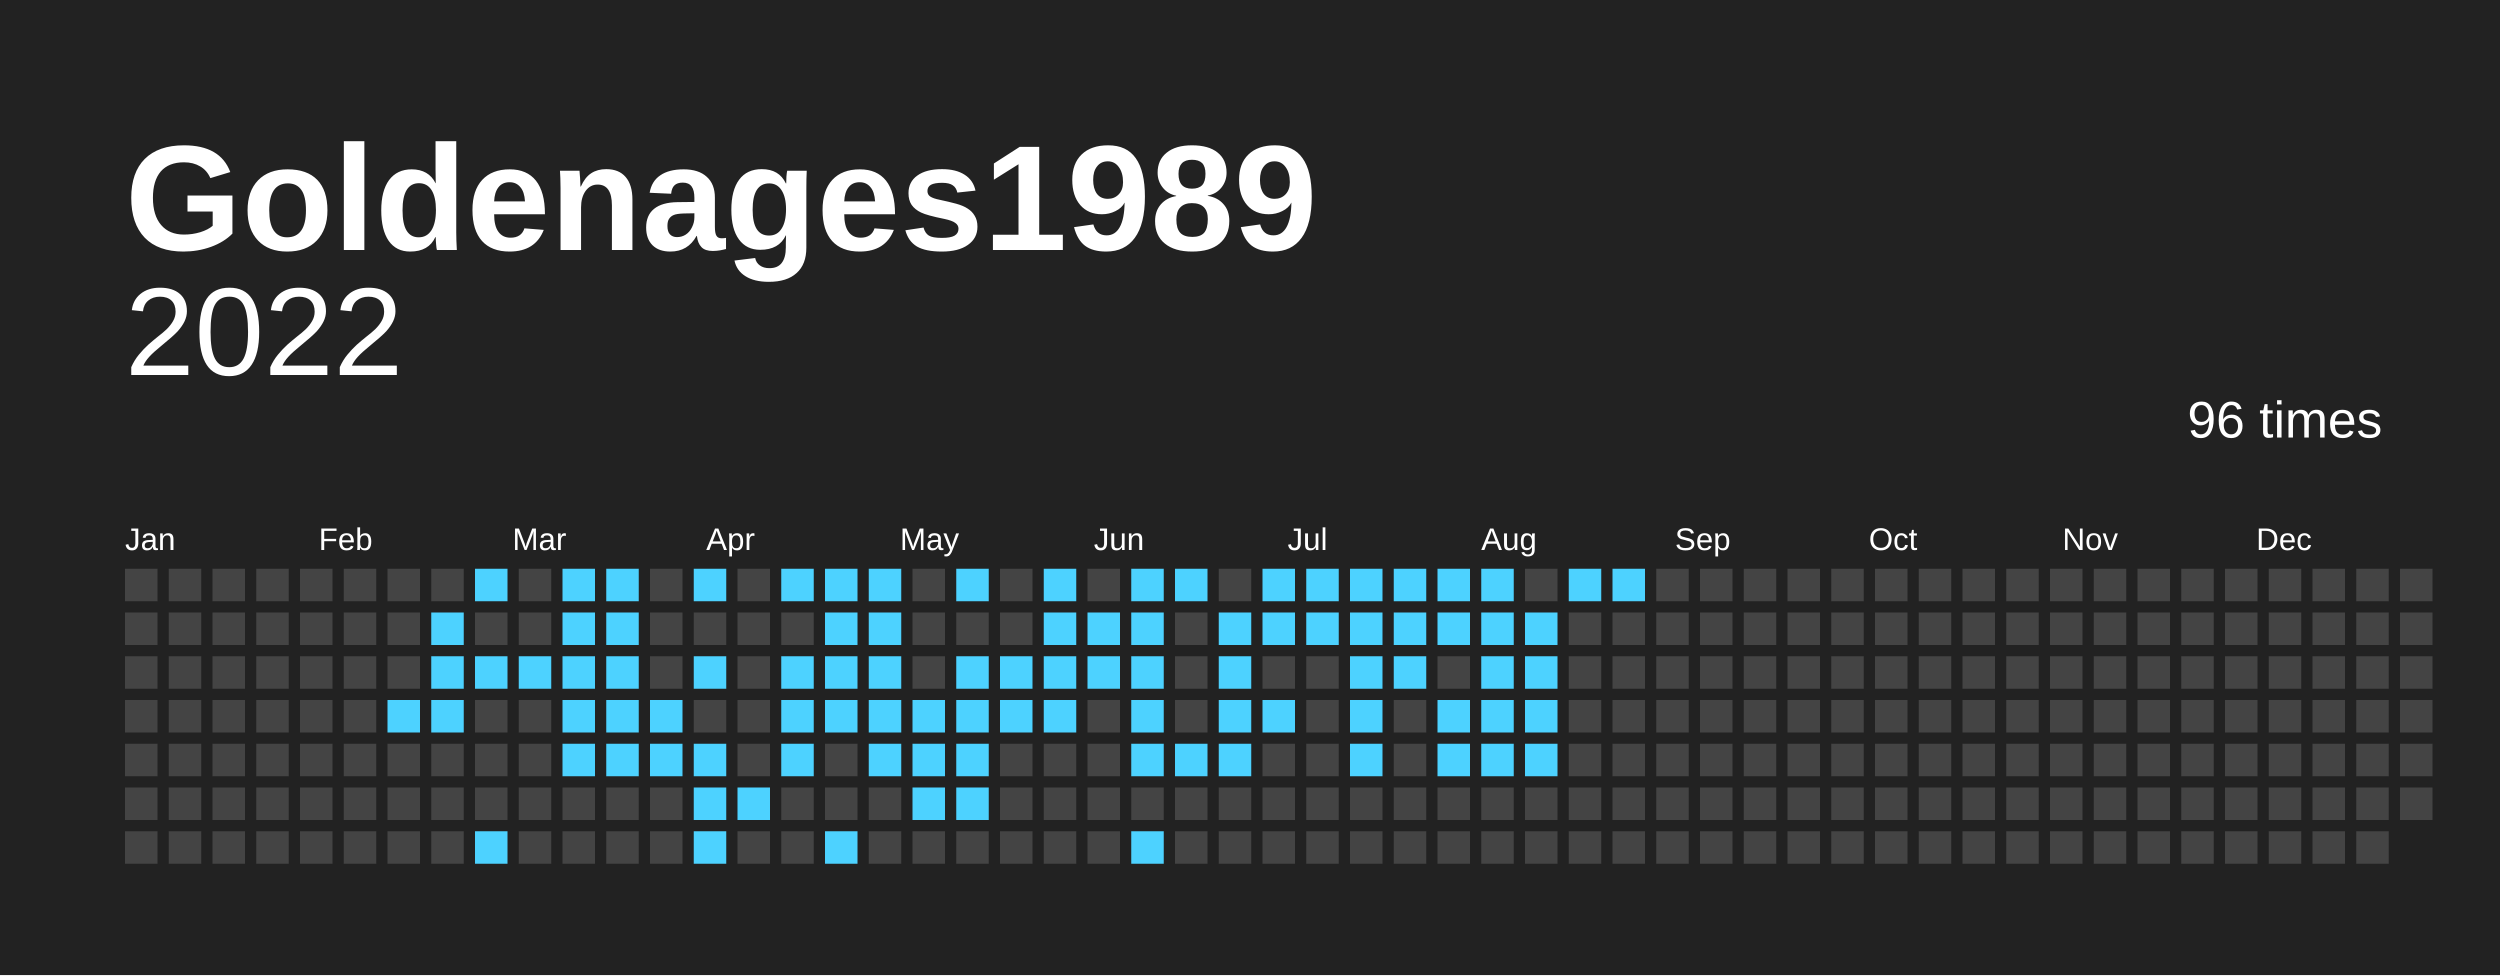
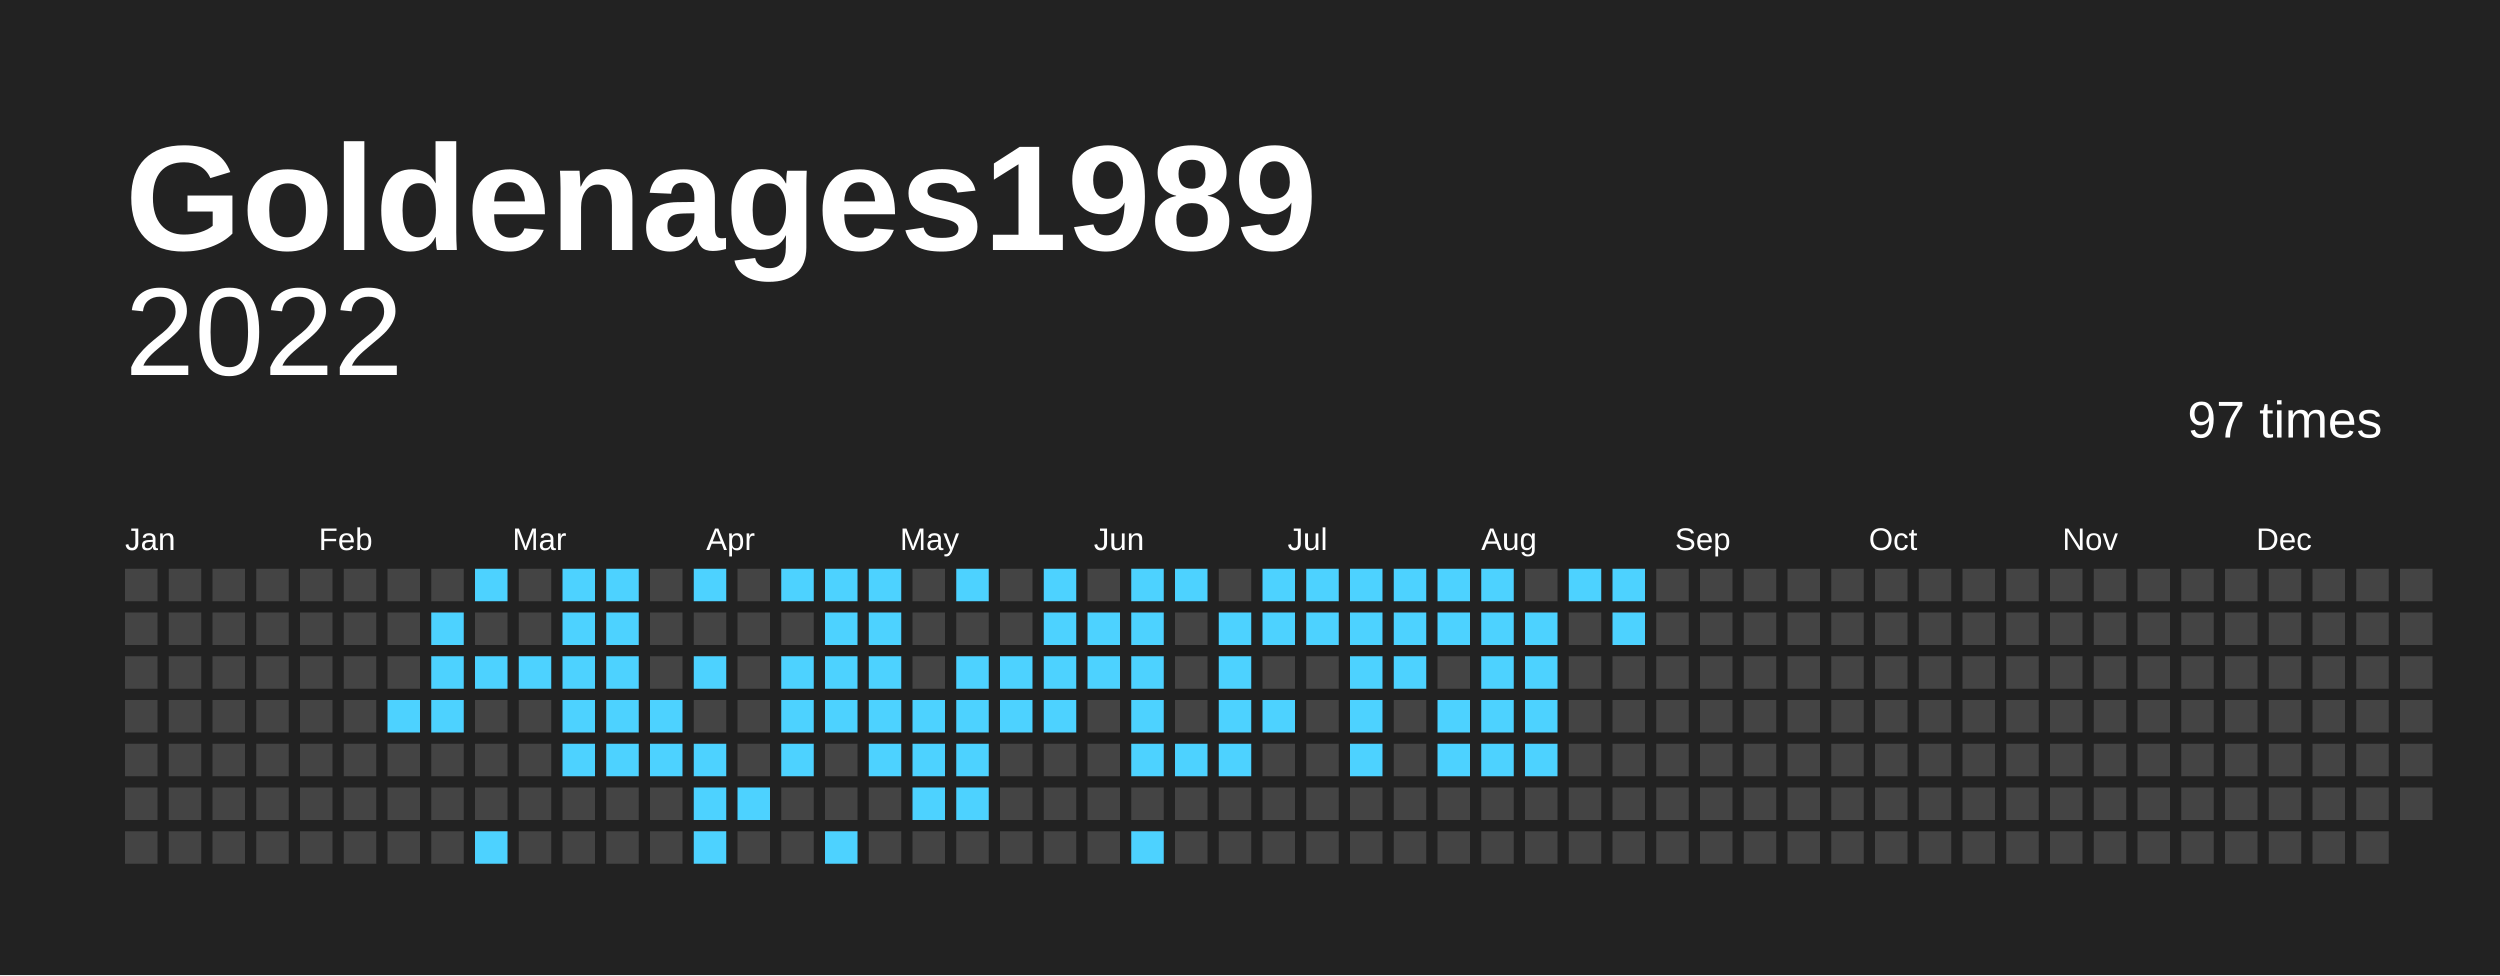
<svg xmlns="http://www.w3.org/2000/svg" baseProfile="full" height="78mm" version="1.1" viewBox="0,0,200,78" width="200mm">
  <defs />
  <rect fill="#222222" height="78" width="200" x="0" y="0" />
  <text fill="#FFFFFF" style="font-size:12px; font-family:Arial; font-weight:bold;" x="10" y="20">Goldenages1989</text>
  <text alignment-baseline="hanging" fill="#FFFFFF" style="font-size:10.0px; font-family:Arial;" x="10" y="30">2022</text>
-   <text alignment-baseline="hanging" fill="#FFFFFF" style="font-size:4.125px; font-family:Arial;" x="175" y="35">96 times</text>
+   <text alignment-baseline="hanging" fill="#FFFFFF" style="font-size:4.125px; font-family:Arial;" x="175" y="35">97 times</text>
  <text fill="#FFFFFF" style="font-size:2.5px; font-family:Arial" x="10.0" y="44">Jan</text>
  <text fill="#FFFFFF" style="font-size:2.5px; font-family:Arial" x="25.5" y="44">Feb</text>
  <text fill="#FFFFFF" style="font-size:2.5px; font-family:Arial" x="41.0" y="44">Mar</text>
  <text fill="#FFFFFF" style="font-size:2.5px; font-family:Arial" x="56.5" y="44">Apr</text>
  <text fill="#FFFFFF" style="font-size:2.5px; font-family:Arial" x="72.0" y="44">May</text>
  <text fill="#FFFFFF" style="font-size:2.5px; font-family:Arial" x="87.5" y="44">Jun</text>
  <text fill="#FFFFFF" style="font-size:2.5px; font-family:Arial" x="103.0" y="44">Jul</text>
  <text fill="#FFFFFF" style="font-size:2.5px; font-family:Arial" x="118.5" y="44">Aug</text>
  <text fill="#FFFFFF" style="font-size:2.5px; font-family:Arial" x="134.0" y="44">Sep</text>
  <text fill="#FFFFFF" style="font-size:2.5px; font-family:Arial" x="149.5" y="44">Oct</text>
  <text fill="#FFFFFF" style="font-size:2.5px; font-family:Arial" x="165.0" y="44">Nov</text>
  <text fill="#FFFFFF" style="font-size:2.5px; font-family:Arial" x="180.5" y="44">Dec</text>
  <rect fill="#444444" height="2.6" width="2.6" x="10.0" y="45.5" />
  <rect fill="#444444" height="2.6" width="2.6" x="10.0" y="49.0" />
  <rect fill="#444444" height="2.6" width="2.6" x="10.0" y="52.5" />
  <rect fill="#444444" height="2.6" width="2.6" x="10.0" y="56.0" />
  <rect fill="#444444" height="2.6" width="2.6" x="10.0" y="59.5" />
  <rect fill="#444444" height="2.6" width="2.6" x="10.0" y="63.0" />
  <rect fill="#444444" height="2.6" width="2.6" x="10.0" y="66.5" />
  <rect fill="#444444" height="2.6" width="2.6" x="13.5" y="45.5" />
  <rect fill="#444444" height="2.6" width="2.6" x="13.5" y="49.0" />
  <rect fill="#444444" height="2.6" width="2.6" x="13.5" y="52.5" />
  <rect fill="#444444" height="2.6" width="2.6" x="13.5" y="56.0" />
  <rect fill="#444444" height="2.6" width="2.6" x="13.5" y="59.5" />
  <rect fill="#444444" height="2.6" width="2.6" x="13.5" y="63.0" />
  <rect fill="#444444" height="2.6" width="2.6" x="13.5" y="66.5" />
  <rect fill="#444444" height="2.6" width="2.6" x="17.0" y="45.5" />
  <rect fill="#444444" height="2.6" width="2.6" x="17.0" y="49.0" />
  <rect fill="#444444" height="2.6" width="2.6" x="17.0" y="52.5" />
  <rect fill="#444444" height="2.6" width="2.6" x="17.0" y="56.0" />
  <rect fill="#444444" height="2.6" width="2.6" x="17.0" y="59.5" />
  <rect fill="#444444" height="2.6" width="2.6" x="17.0" y="63.0" />
  <rect fill="#444444" height="2.6" width="2.6" x="17.0" y="66.5" />
  <rect fill="#444444" height="2.6" width="2.6" x="20.5" y="45.5" />
  <rect fill="#444444" height="2.6" width="2.6" x="20.5" y="49.0" />
  <rect fill="#444444" height="2.6" width="2.6" x="20.5" y="52.5" />
  <rect fill="#444444" height="2.6" width="2.6" x="20.5" y="56.0" />
  <rect fill="#444444" height="2.6" width="2.6" x="20.5" y="59.5" />
  <rect fill="#444444" height="2.6" width="2.6" x="20.5" y="63.0" />
  <rect fill="#444444" height="2.6" width="2.6" x="20.5" y="66.5" />
  <rect fill="#444444" height="2.6" width="2.6" x="24.0" y="45.5" />
  <rect fill="#444444" height="2.6" width="2.6" x="24.0" y="49.0" />
  <rect fill="#444444" height="2.6" width="2.6" x="24.0" y="52.5" />
  <rect fill="#444444" height="2.6" width="2.6" x="24.0" y="56.0" />
  <rect fill="#444444" height="2.6" width="2.6" x="24.0" y="59.5" />
  <rect fill="#444444" height="2.6" width="2.6" x="24.0" y="63.0" />
  <rect fill="#444444" height="2.6" width="2.6" x="24.0" y="66.5" />
  <rect fill="#444444" height="2.6" width="2.6" x="27.5" y="45.5" />
  <rect fill="#444444" height="2.6" width="2.6" x="27.5" y="49.0" />
  <rect fill="#444444" height="2.6" width="2.6" x="27.5" y="52.5" />
  <rect fill="#444444" height="2.6" width="2.6" x="27.5" y="56.0" />
  <rect fill="#444444" height="2.6" width="2.6" x="27.5" y="59.5" />
  <rect fill="#444444" height="2.6" width="2.6" x="27.5" y="63.0" />
  <rect fill="#444444" height="2.6" width="2.6" x="27.5" y="66.5" />
  <rect fill="#444444" height="2.6" width="2.6" x="31.0" y="45.5" />
  <rect fill="#444444" height="2.6" width="2.6" x="31.0" y="49.0" />
  <rect fill="#444444" height="2.6" width="2.6" x="31.0" y="52.5" />
  <rect fill="#4DD2FF" height="2.6" width="2.6" x="31.0" y="56.0" />
  <rect fill="#444444" height="2.6" width="2.6" x="31.0" y="59.5" />
  <rect fill="#444444" height="2.6" width="2.6" x="31.0" y="63.0" />
  <rect fill="#444444" height="2.6" width="2.6" x="31.0" y="66.5" />
  <rect fill="#444444" height="2.6" width="2.6" x="34.5" y="45.5" />
  <rect fill="#4DD2FF" height="2.6" width="2.6" x="34.5" y="49.0" />
  <rect fill="#4DD2FF" height="2.6" width="2.6" x="34.5" y="52.5" />
  <rect fill="#4DD2FF" height="2.6" width="2.6" x="34.5" y="56.0" />
  <rect fill="#444444" height="2.6" width="2.6" x="34.5" y="59.5" />
  <rect fill="#444444" height="2.6" width="2.6" x="34.5" y="63.0" />
  <rect fill="#444444" height="2.6" width="2.6" x="34.5" y="66.5" />
  <rect fill="#4DD2FF" height="2.6" width="2.6" x="38.0" y="45.5" />
  <rect fill="#444444" height="2.6" width="2.6" x="38.0" y="49.0" />
  <rect fill="#4DD2FF" height="2.6" width="2.6" x="38.0" y="52.5" />
  <rect fill="#444444" height="2.6" width="2.6" x="38.0" y="56.0" />
  <rect fill="#444444" height="2.6" width="2.6" x="38.0" y="59.5" />
  <rect fill="#444444" height="2.6" width="2.6" x="38.0" y="63.0" />
  <rect fill="#4DD2FF" height="2.6" width="2.6" x="38.0" y="66.5" />
  <rect fill="#444444" height="2.6" width="2.6" x="41.5" y="45.5" />
  <rect fill="#444444" height="2.6" width="2.6" x="41.5" y="49.0" />
  <rect fill="#4DD2FF" height="2.6" width="2.6" x="41.5" y="52.5" />
  <rect fill="#444444" height="2.6" width="2.6" x="41.5" y="56.0" />
  <rect fill="#444444" height="2.6" width="2.6" x="41.5" y="59.5" />
  <rect fill="#444444" height="2.6" width="2.6" x="41.5" y="63.0" />
  <rect fill="#444444" height="2.6" width="2.6" x="41.5" y="66.5" />
  <rect fill="#4DD2FF" height="2.6" width="2.6" x="45.0" y="45.5" />
  <rect fill="#4DD2FF" height="2.6" width="2.6" x="45.0" y="49.0" />
  <rect fill="#4DD2FF" height="2.6" width="2.6" x="45.0" y="52.5" />
  <rect fill="#4DD2FF" height="2.6" width="2.6" x="45.0" y="56.0" />
  <rect fill="#4DD2FF" height="2.6" width="2.6" x="45.0" y="59.5" />
  <rect fill="#444444" height="2.6" width="2.6" x="45.0" y="63.0" />
  <rect fill="#444444" height="2.6" width="2.6" x="45.0" y="66.5" />
  <rect fill="#4DD2FF" height="2.6" width="2.6" x="48.5" y="45.5" />
  <rect fill="#4DD2FF" height="2.6" width="2.6" x="48.5" y="49.0" />
  <rect fill="#4DD2FF" height="2.6" width="2.6" x="48.5" y="52.5" />
  <rect fill="#4DD2FF" height="2.6" width="2.6" x="48.5" y="56.0" />
  <rect fill="#4DD2FF" height="2.6" width="2.6" x="48.5" y="59.5" />
  <rect fill="#444444" height="2.6" width="2.6" x="48.5" y="63.0" />
  <rect fill="#444444" height="2.6" width="2.6" x="48.5" y="66.5" />
  <rect fill="#444444" height="2.6" width="2.6" x="52.0" y="45.5" />
  <rect fill="#444444" height="2.6" width="2.6" x="52.0" y="49.0" />
  <rect fill="#444444" height="2.6" width="2.6" x="52.0" y="52.5" />
  <rect fill="#4DD2FF" height="2.6" width="2.6" x="52.0" y="56.0" />
  <rect fill="#4DD2FF" height="2.6" width="2.6" x="52.0" y="59.5" />
  <rect fill="#444444" height="2.6" width="2.6" x="52.0" y="63.0" />
  <rect fill="#444444" height="2.6" width="2.6" x="52.0" y="66.5" />
  <rect fill="#4DD2FF" height="2.6" width="2.6" x="55.5" y="45.5" />
  <rect fill="#444444" height="2.6" width="2.6" x="55.5" y="49.0" />
  <rect fill="#4DD2FF" height="2.6" width="2.6" x="55.5" y="52.5" />
  <rect fill="#444444" height="2.6" width="2.6" x="55.5" y="56.0" />
  <rect fill="#4DD2FF" height="2.6" width="2.6" x="55.5" y="59.5" />
  <rect fill="#4DD2FF" height="2.6" width="2.6" x="55.5" y="63.0" />
  <rect fill="#4DD2FF" height="2.6" width="2.6" x="55.5" y="66.5" />
  <rect fill="#444444" height="2.6" width="2.6" x="59.0" y="45.5" />
  <rect fill="#444444" height="2.6" width="2.6" x="59.0" y="49.0" />
  <rect fill="#444444" height="2.6" width="2.6" x="59.0" y="52.5" />
  <rect fill="#444444" height="2.6" width="2.6" x="59.0" y="56.0" />
  <rect fill="#444444" height="2.6" width="2.6" x="59.0" y="59.5" />
  <rect fill="#4DD2FF" height="2.6" width="2.6" x="59.0" y="63.0" />
  <rect fill="#444444" height="2.6" width="2.6" x="59.0" y="66.5" />
  <rect fill="#4DD2FF" height="2.6" width="2.6" x="62.5" y="45.5" />
  <rect fill="#444444" height="2.6" width="2.6" x="62.5" y="49.0" />
  <rect fill="#4DD2FF" height="2.6" width="2.6" x="62.5" y="52.5" />
  <rect fill="#4DD2FF" height="2.6" width="2.6" x="62.5" y="56.0" />
  <rect fill="#4DD2FF" height="2.6" width="2.6" x="62.5" y="59.5" />
  <rect fill="#444444" height="2.6" width="2.6" x="62.5" y="63.0" />
  <rect fill="#444444" height="2.6" width="2.6" x="62.5" y="66.5" />
  <rect fill="#4DD2FF" height="2.6" width="2.6" x="66.0" y="45.5" />
  <rect fill="#4DD2FF" height="2.6" width="2.6" x="66.0" y="49.0" />
  <rect fill="#4DD2FF" height="2.6" width="2.6" x="66.0" y="52.5" />
  <rect fill="#4DD2FF" height="2.6" width="2.6" x="66.0" y="56.0" />
  <rect fill="#444444" height="2.6" width="2.6" x="66.0" y="59.5" />
  <rect fill="#444444" height="2.6" width="2.6" x="66.0" y="63.0" />
  <rect fill="#4DD2FF" height="2.6" width="2.6" x="66.0" y="66.5" />
  <rect fill="#4DD2FF" height="2.6" width="2.6" x="69.5" y="45.5" />
  <rect fill="#4DD2FF" height="2.6" width="2.6" x="69.5" y="49.0" />
  <rect fill="#4DD2FF" height="2.6" width="2.6" x="69.5" y="52.5" />
  <rect fill="#4DD2FF" height="2.6" width="2.6" x="69.5" y="56.0" />
  <rect fill="#4DD2FF" height="2.6" width="2.6" x="69.5" y="59.5" />
  <rect fill="#444444" height="2.6" width="2.6" x="69.5" y="63.0" />
  <rect fill="#444444" height="2.6" width="2.6" x="69.5" y="66.5" />
  <rect fill="#444444" height="2.6" width="2.6" x="73.0" y="45.5" />
  <rect fill="#444444" height="2.6" width="2.6" x="73.0" y="49.0" />
  <rect fill="#444444" height="2.6" width="2.6" x="73.0" y="52.5" />
  <rect fill="#4DD2FF" height="2.6" width="2.6" x="73.0" y="56.0" />
  <rect fill="#4DD2FF" height="2.6" width="2.6" x="73.0" y="59.5" />
  <rect fill="#4DD2FF" height="2.6" width="2.6" x="73.0" y="63.0" />
  <rect fill="#444444" height="2.6" width="2.6" x="73.0" y="66.5" />
  <rect fill="#4DD2FF" height="2.6" width="2.6" x="76.5" y="45.5" />
  <rect fill="#444444" height="2.6" width="2.6" x="76.5" y="49.0" />
  <rect fill="#4DD2FF" height="2.6" width="2.6" x="76.5" y="52.5" />
  <rect fill="#4DD2FF" height="2.6" width="2.6" x="76.5" y="56.0" />
  <rect fill="#4DD2FF" height="2.6" width="2.6" x="76.5" y="59.5" />
  <rect fill="#4DD2FF" height="2.6" width="2.6" x="76.5" y="63.0" />
  <rect fill="#444444" height="2.6" width="2.6" x="76.5" y="66.5" />
  <rect fill="#444444" height="2.6" width="2.6" x="80.0" y="45.5" />
  <rect fill="#444444" height="2.6" width="2.6" x="80.0" y="49.0" />
  <rect fill="#4DD2FF" height="2.6" width="2.6" x="80.0" y="52.5" />
  <rect fill="#4DD2FF" height="2.6" width="2.6" x="80.0" y="56.0" />
  <rect fill="#444444" height="2.6" width="2.6" x="80.0" y="59.5" />
  <rect fill="#444444" height="2.6" width="2.6" x="80.0" y="63.0" />
  <rect fill="#444444" height="2.6" width="2.6" x="80.0" y="66.5" />
  <rect fill="#4DD2FF" height="2.6" width="2.6" x="83.5" y="45.5" />
  <rect fill="#4DD2FF" height="2.6" width="2.6" x="83.5" y="49.0" />
  <rect fill="#4DD2FF" height="2.6" width="2.6" x="83.5" y="52.5" />
  <rect fill="#4DD2FF" height="2.6" width="2.6" x="83.5" y="56.0" />
  <rect fill="#444444" height="2.6" width="2.6" x="83.5" y="59.5" />
  <rect fill="#444444" height="2.6" width="2.6" x="83.5" y="63.0" />
  <rect fill="#444444" height="2.6" width="2.6" x="83.5" y="66.5" />
  <rect fill="#444444" height="2.6" width="2.6" x="87.0" y="45.5" />
  <rect fill="#4DD2FF" height="2.6" width="2.6" x="87.0" y="49.0" />
  <rect fill="#4DD2FF" height="2.6" width="2.6" x="87.0" y="52.5" />
  <rect fill="#444444" height="2.6" width="2.6" x="87.0" y="56.0" />
  <rect fill="#444444" height="2.6" width="2.6" x="87.0" y="59.5" />
  <rect fill="#444444" height="2.6" width="2.6" x="87.0" y="63.0" />
  <rect fill="#444444" height="2.6" width="2.6" x="87.0" y="66.5" />
  <rect fill="#4DD2FF" height="2.6" width="2.6" x="90.5" y="45.5" />
  <rect fill="#4DD2FF" height="2.6" width="2.6" x="90.5" y="49.0" />
  <rect fill="#4DD2FF" height="2.6" width="2.6" x="90.5" y="52.5" />
  <rect fill="#4DD2FF" height="2.6" width="2.6" x="90.5" y="56.0" />
  <rect fill="#4DD2FF" height="2.6" width="2.6" x="90.5" y="59.5" />
  <rect fill="#444444" height="2.6" width="2.6" x="90.5" y="63.0" />
  <rect fill="#4DD2FF" height="2.6" width="2.6" x="90.5" y="66.5" />
  <rect fill="#4DD2FF" height="2.6" width="2.6" x="94.0" y="45.5" />
  <rect fill="#444444" height="2.6" width="2.6" x="94.0" y="49.0" />
  <rect fill="#444444" height="2.6" width="2.6" x="94.0" y="52.5" />
  <rect fill="#444444" height="2.6" width="2.6" x="94.0" y="56.0" />
  <rect fill="#4DD2FF" height="2.6" width="2.6" x="94.0" y="59.5" />
  <rect fill="#444444" height="2.6" width="2.6" x="94.0" y="63.0" />
  <rect fill="#444444" height="2.6" width="2.6" x="94.0" y="66.5" />
  <rect fill="#444444" height="2.6" width="2.6" x="97.5" y="45.5" />
  <rect fill="#4DD2FF" height="2.6" width="2.6" x="97.5" y="49.0" />
  <rect fill="#4DD2FF" height="2.6" width="2.6" x="97.5" y="52.5" />
  <rect fill="#4DD2FF" height="2.6" width="2.6" x="97.5" y="56.0" />
  <rect fill="#4DD2FF" height="2.6" width="2.6" x="97.5" y="59.5" />
  <rect fill="#444444" height="2.6" width="2.6" x="97.5" y="63.0" />
  <rect fill="#444444" height="2.6" width="2.6" x="97.5" y="66.5" />
  <rect fill="#4DD2FF" height="2.6" width="2.6" x="101.0" y="45.5" />
  <rect fill="#4DD2FF" height="2.6" width="2.6" x="101.0" y="49.0" />
  <rect fill="#444444" height="2.6" width="2.6" x="101.0" y="52.5" />
  <rect fill="#4DD2FF" height="2.6" width="2.6" x="101.0" y="56.0" />
  <rect fill="#444444" height="2.6" width="2.6" x="101.0" y="59.5" />
  <rect fill="#444444" height="2.6" width="2.6" x="101.0" y="63.0" />
  <rect fill="#444444" height="2.6" width="2.6" x="101.0" y="66.5" />
  <rect fill="#4DD2FF" height="2.6" width="2.6" x="104.5" y="45.5" />
  <rect fill="#4DD2FF" height="2.6" width="2.6" x="104.5" y="49.0" />
  <rect fill="#444444" height="2.6" width="2.6" x="104.5" y="52.5" />
  <rect fill="#444444" height="2.6" width="2.6" x="104.5" y="56.0" />
  <rect fill="#444444" height="2.6" width="2.6" x="104.5" y="59.5" />
  <rect fill="#444444" height="2.6" width="2.6" x="104.5" y="63.0" />
  <rect fill="#444444" height="2.6" width="2.6" x="104.5" y="66.5" />
  <rect fill="#4DD2FF" height="2.6" width="2.6" x="108.0" y="45.5" />
  <rect fill="#4DD2FF" height="2.6" width="2.6" x="108.0" y="49.0" />
  <rect fill="#4DD2FF" height="2.6" width="2.6" x="108.0" y="52.5" />
  <rect fill="#4DD2FF" height="2.6" width="2.6" x="108.0" y="56.0" />
  <rect fill="#4DD2FF" height="2.6" width="2.6" x="108.0" y="59.5" />
  <rect fill="#444444" height="2.6" width="2.6" x="108.0" y="63.0" />
  <rect fill="#444444" height="2.6" width="2.6" x="108.0" y="66.5" />
  <rect fill="#4DD2FF" height="2.6" width="2.6" x="111.5" y="45.5" />
  <rect fill="#4DD2FF" height="2.6" width="2.6" x="111.5" y="49.0" />
  <rect fill="#4DD2FF" height="2.6" width="2.6" x="111.5" y="52.5" />
  <rect fill="#444444" height="2.6" width="2.6" x="111.5" y="56.0" />
  <rect fill="#444444" height="2.6" width="2.6" x="111.5" y="59.5" />
  <rect fill="#444444" height="2.6" width="2.6" x="111.5" y="63.0" />
  <rect fill="#444444" height="2.6" width="2.6" x="111.5" y="66.5" />
  <rect fill="#4DD2FF" height="2.6" width="2.6" x="115.0" y="45.5" />
  <rect fill="#4DD2FF" height="2.6" width="2.6" x="115.0" y="49.0" />
  <rect fill="#444444" height="2.6" width="2.6" x="115.0" y="52.5" />
  <rect fill="#4DD2FF" height="2.6" width="2.6" x="115.0" y="56.0" />
  <rect fill="#4DD2FF" height="2.6" width="2.6" x="115.0" y="59.5" />
  <rect fill="#444444" height="2.6" width="2.6" x="115.0" y="63.0" />
  <rect fill="#444444" height="2.6" width="2.6" x="115.0" y="66.5" />
  <rect fill="#4DD2FF" height="2.6" width="2.6" x="118.5" y="45.5" />
  <rect fill="#4DD2FF" height="2.6" width="2.6" x="118.5" y="49.0" />
  <rect fill="#4DD2FF" height="2.6" width="2.6" x="118.5" y="52.5" />
  <rect fill="#4DD2FF" height="2.6" width="2.6" x="118.5" y="56.0" />
  <rect fill="#4DD2FF" height="2.6" width="2.6" x="118.5" y="59.5" />
  <rect fill="#444444" height="2.6" width="2.6" x="118.5" y="63.0" />
  <rect fill="#444444" height="2.6" width="2.6" x="118.5" y="66.5" />
  <rect fill="#444444" height="2.6" width="2.6" x="122.0" y="45.5" />
  <rect fill="#4DD2FF" height="2.6" width="2.6" x="122.0" y="49.0" />
  <rect fill="#4DD2FF" height="2.6" width="2.6" x="122.0" y="52.5" />
  <rect fill="#4DD2FF" height="2.6" width="2.6" x="122.0" y="56.0" />
  <rect fill="#4DD2FF" height="2.6" width="2.6" x="122.0" y="59.5" />
  <rect fill="#444444" height="2.6" width="2.6" x="122.0" y="63.0" />
  <rect fill="#444444" height="2.6" width="2.6" x="122.0" y="66.5" />
  <rect fill="#4DD2FF" height="2.6" width="2.6" x="125.5" y="45.5" />
  <rect fill="#444444" height="2.6" width="2.6" x="125.5" y="49.0" />
  <rect fill="#444444" height="2.6" width="2.6" x="125.5" y="52.5" />
  <rect fill="#444444" height="2.6" width="2.6" x="125.5" y="56.0" />
  <rect fill="#444444" height="2.6" width="2.6" x="125.5" y="59.5" />
  <rect fill="#444444" height="2.6" width="2.6" x="125.5" y="63.0" />
  <rect fill="#444444" height="2.6" width="2.6" x="125.5" y="66.5" />
  <rect fill="#4DD2FF" height="2.6" width="2.6" x="129.0" y="45.5" />
-   <rect fill="#444444" height="2.6" width="2.6" x="129.0" y="49.0" />
+   <rect fill="#4DD2FF" height="2.6" width="2.6" x="129.0" y="49.0" />
  <rect fill="#444444" height="2.6" width="2.6" x="129.0" y="52.5" />
  <rect fill="#444444" height="2.6" width="2.6" x="129.0" y="56.0" />
  <rect fill="#444444" height="2.6" width="2.6" x="129.0" y="59.5" />
  <rect fill="#444444" height="2.6" width="2.6" x="129.0" y="63.0" />
  <rect fill="#444444" height="2.6" width="2.6" x="129.0" y="66.5" />
  <rect fill="#444444" height="2.6" width="2.6" x="132.5" y="45.5" />
  <rect fill="#444444" height="2.6" width="2.6" x="132.5" y="49.0" />
  <rect fill="#444444" height="2.6" width="2.6" x="132.5" y="52.5" />
  <rect fill="#444444" height="2.6" width="2.6" x="132.5" y="56.0" />
  <rect fill="#444444" height="2.6" width="2.6" x="132.5" y="59.5" />
  <rect fill="#444444" height="2.6" width="2.6" x="132.5" y="63.0" />
  <rect fill="#444444" height="2.6" width="2.6" x="132.5" y="66.5" />
  <rect fill="#444444" height="2.6" width="2.6" x="136.0" y="45.5" />
  <rect fill="#444444" height="2.6" width="2.6" x="136.0" y="49.0" />
  <rect fill="#444444" height="2.6" width="2.6" x="136.0" y="52.5" />
  <rect fill="#444444" height="2.6" width="2.6" x="136.0" y="56.0" />
  <rect fill="#444444" height="2.6" width="2.6" x="136.0" y="59.5" />
  <rect fill="#444444" height="2.6" width="2.6" x="136.0" y="63.0" />
  <rect fill="#444444" height="2.6" width="2.6" x="136.0" y="66.5" />
  <rect fill="#444444" height="2.6" width="2.6" x="139.5" y="45.5" />
  <rect fill="#444444" height="2.6" width="2.6" x="139.5" y="49.0" />
  <rect fill="#444444" height="2.6" width="2.6" x="139.5" y="52.5" />
  <rect fill="#444444" height="2.6" width="2.6" x="139.5" y="56.0" />
  <rect fill="#444444" height="2.6" width="2.6" x="139.5" y="59.5" />
  <rect fill="#444444" height="2.6" width="2.6" x="139.5" y="63.0" />
  <rect fill="#444444" height="2.6" width="2.6" x="139.5" y="66.5" />
  <rect fill="#444444" height="2.6" width="2.6" x="143.0" y="45.5" />
  <rect fill="#444444" height="2.6" width="2.6" x="143.0" y="49.0" />
  <rect fill="#444444" height="2.6" width="2.6" x="143.0" y="52.5" />
  <rect fill="#444444" height="2.6" width="2.6" x="143.0" y="56.0" />
  <rect fill="#444444" height="2.6" width="2.6" x="143.0" y="59.5" />
  <rect fill="#444444" height="2.6" width="2.6" x="143.0" y="63.0" />
  <rect fill="#444444" height="2.6" width="2.6" x="143.0" y="66.5" />
  <rect fill="#444444" height="2.6" width="2.6" x="146.5" y="45.5" />
  <rect fill="#444444" height="2.6" width="2.6" x="146.5" y="49.0" />
  <rect fill="#444444" height="2.6" width="2.6" x="146.5" y="52.5" />
  <rect fill="#444444" height="2.6" width="2.6" x="146.5" y="56.0" />
  <rect fill="#444444" height="2.6" width="2.6" x="146.5" y="59.5" />
  <rect fill="#444444" height="2.6" width="2.6" x="146.5" y="63.0" />
  <rect fill="#444444" height="2.6" width="2.6" x="146.5" y="66.5" />
  <rect fill="#444444" height="2.6" width="2.6" x="150.0" y="45.5" />
  <rect fill="#444444" height="2.6" width="2.6" x="150.0" y="49.0" />
  <rect fill="#444444" height="2.6" width="2.6" x="150.0" y="52.5" />
  <rect fill="#444444" height="2.6" width="2.6" x="150.0" y="56.0" />
  <rect fill="#444444" height="2.6" width="2.6" x="150.0" y="59.5" />
  <rect fill="#444444" height="2.6" width="2.6" x="150.0" y="63.0" />
  <rect fill="#444444" height="2.6" width="2.6" x="150.0" y="66.5" />
  <rect fill="#444444" height="2.6" width="2.6" x="153.5" y="45.5" />
  <rect fill="#444444" height="2.6" width="2.6" x="153.5" y="49.0" />
  <rect fill="#444444" height="2.6" width="2.6" x="153.5" y="52.5" />
  <rect fill="#444444" height="2.6" width="2.6" x="153.5" y="56.0" />
  <rect fill="#444444" height="2.6" width="2.6" x="153.5" y="59.5" />
  <rect fill="#444444" height="2.6" width="2.6" x="153.5" y="63.0" />
  <rect fill="#444444" height="2.6" width="2.6" x="153.5" y="66.5" />
  <rect fill="#444444" height="2.6" width="2.6" x="157.0" y="45.5" />
  <rect fill="#444444" height="2.6" width="2.6" x="157.0" y="49.0" />
  <rect fill="#444444" height="2.6" width="2.6" x="157.0" y="52.5" />
  <rect fill="#444444" height="2.6" width="2.6" x="157.0" y="56.0" />
  <rect fill="#444444" height="2.6" width="2.6" x="157.0" y="59.5" />
  <rect fill="#444444" height="2.6" width="2.6" x="157.0" y="63.0" />
  <rect fill="#444444" height="2.6" width="2.6" x="157.0" y="66.5" />
  <rect fill="#444444" height="2.6" width="2.6" x="160.5" y="45.5" />
  <rect fill="#444444" height="2.6" width="2.6" x="160.5" y="49.0" />
  <rect fill="#444444" height="2.6" width="2.6" x="160.5" y="52.5" />
  <rect fill="#444444" height="2.6" width="2.6" x="160.5" y="56.0" />
  <rect fill="#444444" height="2.6" width="2.6" x="160.5" y="59.5" />
  <rect fill="#444444" height="2.6" width="2.6" x="160.5" y="63.0" />
  <rect fill="#444444" height="2.6" width="2.6" x="160.5" y="66.5" />
  <rect fill="#444444" height="2.6" width="2.6" x="164.0" y="45.5" />
  <rect fill="#444444" height="2.6" width="2.6" x="164.0" y="49.0" />
  <rect fill="#444444" height="2.6" width="2.6" x="164.0" y="52.5" />
  <rect fill="#444444" height="2.6" width="2.6" x="164.0" y="56.0" />
  <rect fill="#444444" height="2.6" width="2.6" x="164.0" y="59.5" />
  <rect fill="#444444" height="2.6" width="2.6" x="164.0" y="63.0" />
  <rect fill="#444444" height="2.6" width="2.6" x="164.0" y="66.5" />
  <rect fill="#444444" height="2.6" width="2.6" x="167.5" y="45.5" />
  <rect fill="#444444" height="2.6" width="2.6" x="167.5" y="49.0" />
  <rect fill="#444444" height="2.6" width="2.6" x="167.5" y="52.5" />
  <rect fill="#444444" height="2.6" width="2.6" x="167.5" y="56.0" />
  <rect fill="#444444" height="2.6" width="2.6" x="167.5" y="59.5" />
  <rect fill="#444444" height="2.6" width="2.6" x="167.5" y="63.0" />
  <rect fill="#444444" height="2.6" width="2.6" x="167.5" y="66.5" />
  <rect fill="#444444" height="2.6" width="2.6" x="171.0" y="45.5" />
  <rect fill="#444444" height="2.6" width="2.6" x="171.0" y="49.0" />
  <rect fill="#444444" height="2.6" width="2.6" x="171.0" y="52.5" />
  <rect fill="#444444" height="2.6" width="2.6" x="171.0" y="56.0" />
  <rect fill="#444444" height="2.6" width="2.6" x="171.0" y="59.5" />
  <rect fill="#444444" height="2.6" width="2.6" x="171.0" y="63.0" />
  <rect fill="#444444" height="2.6" width="2.6" x="171.0" y="66.5" />
  <rect fill="#444444" height="2.6" width="2.6" x="174.5" y="45.5" />
  <rect fill="#444444" height="2.6" width="2.6" x="174.5" y="49.0" />
  <rect fill="#444444" height="2.6" width="2.6" x="174.5" y="52.5" />
  <rect fill="#444444" height="2.6" width="2.6" x="174.5" y="56.0" />
  <rect fill="#444444" height="2.6" width="2.6" x="174.5" y="59.5" />
  <rect fill="#444444" height="2.6" width="2.6" x="174.5" y="63.0" />
  <rect fill="#444444" height="2.6" width="2.6" x="174.5" y="66.5" />
  <rect fill="#444444" height="2.6" width="2.6" x="178.0" y="45.5" />
  <rect fill="#444444" height="2.6" width="2.6" x="178.0" y="49.0" />
  <rect fill="#444444" height="2.6" width="2.6" x="178.0" y="52.5" />
  <rect fill="#444444" height="2.6" width="2.6" x="178.0" y="56.0" />
  <rect fill="#444444" height="2.6" width="2.6" x="178.0" y="59.5" />
  <rect fill="#444444" height="2.6" width="2.6" x="178.0" y="63.0" />
  <rect fill="#444444" height="2.6" width="2.6" x="178.0" y="66.5" />
  <rect fill="#444444" height="2.6" width="2.6" x="181.5" y="45.5" />
  <rect fill="#444444" height="2.6" width="2.6" x="181.5" y="49.0" />
  <rect fill="#444444" height="2.6" width="2.6" x="181.5" y="52.5" />
  <rect fill="#444444" height="2.6" width="2.6" x="181.5" y="56.0" />
  <rect fill="#444444" height="2.6" width="2.6" x="181.5" y="59.5" />
  <rect fill="#444444" height="2.6" width="2.6" x="181.5" y="63.0" />
  <rect fill="#444444" height="2.6" width="2.6" x="181.5" y="66.5" />
  <rect fill="#444444" height="2.6" width="2.6" x="185.0" y="45.5" />
  <rect fill="#444444" height="2.6" width="2.6" x="185.0" y="49.0" />
  <rect fill="#444444" height="2.6" width="2.6" x="185.0" y="52.5" />
  <rect fill="#444444" height="2.6" width="2.6" x="185.0" y="56.0" />
  <rect fill="#444444" height="2.6" width="2.6" x="185.0" y="59.5" />
  <rect fill="#444444" height="2.6" width="2.6" x="185.0" y="63.0" />
  <rect fill="#444444" height="2.6" width="2.6" x="185.0" y="66.5" />
  <rect fill="#444444" height="2.6" width="2.6" x="188.5" y="45.5" />
  <rect fill="#444444" height="2.6" width="2.6" x="188.5" y="49.0" />
  <rect fill="#444444" height="2.6" width="2.6" x="188.5" y="52.5" />
  <rect fill="#444444" height="2.6" width="2.6" x="188.5" y="56.0" />
  <rect fill="#444444" height="2.6" width="2.6" x="188.5" y="59.5" />
  <rect fill="#444444" height="2.6" width="2.6" x="188.5" y="63.0" />
  <rect fill="#444444" height="2.6" width="2.6" x="188.5" y="66.5" />
  <rect fill="#444444" height="2.6" width="2.6" x="192.0" y="45.5" />
  <rect fill="#444444" height="2.6" width="2.6" x="192.0" y="49.0" />
  <rect fill="#444444" height="2.6" width="2.6" x="192.0" y="52.5" />
  <rect fill="#444444" height="2.6" width="2.6" x="192.0" y="56.0" />
  <rect fill="#444444" height="2.6" width="2.6" x="192.0" y="59.5" />
  <rect fill="#444444" height="2.6" width="2.6" x="192.0" y="63.0" />
</svg>
